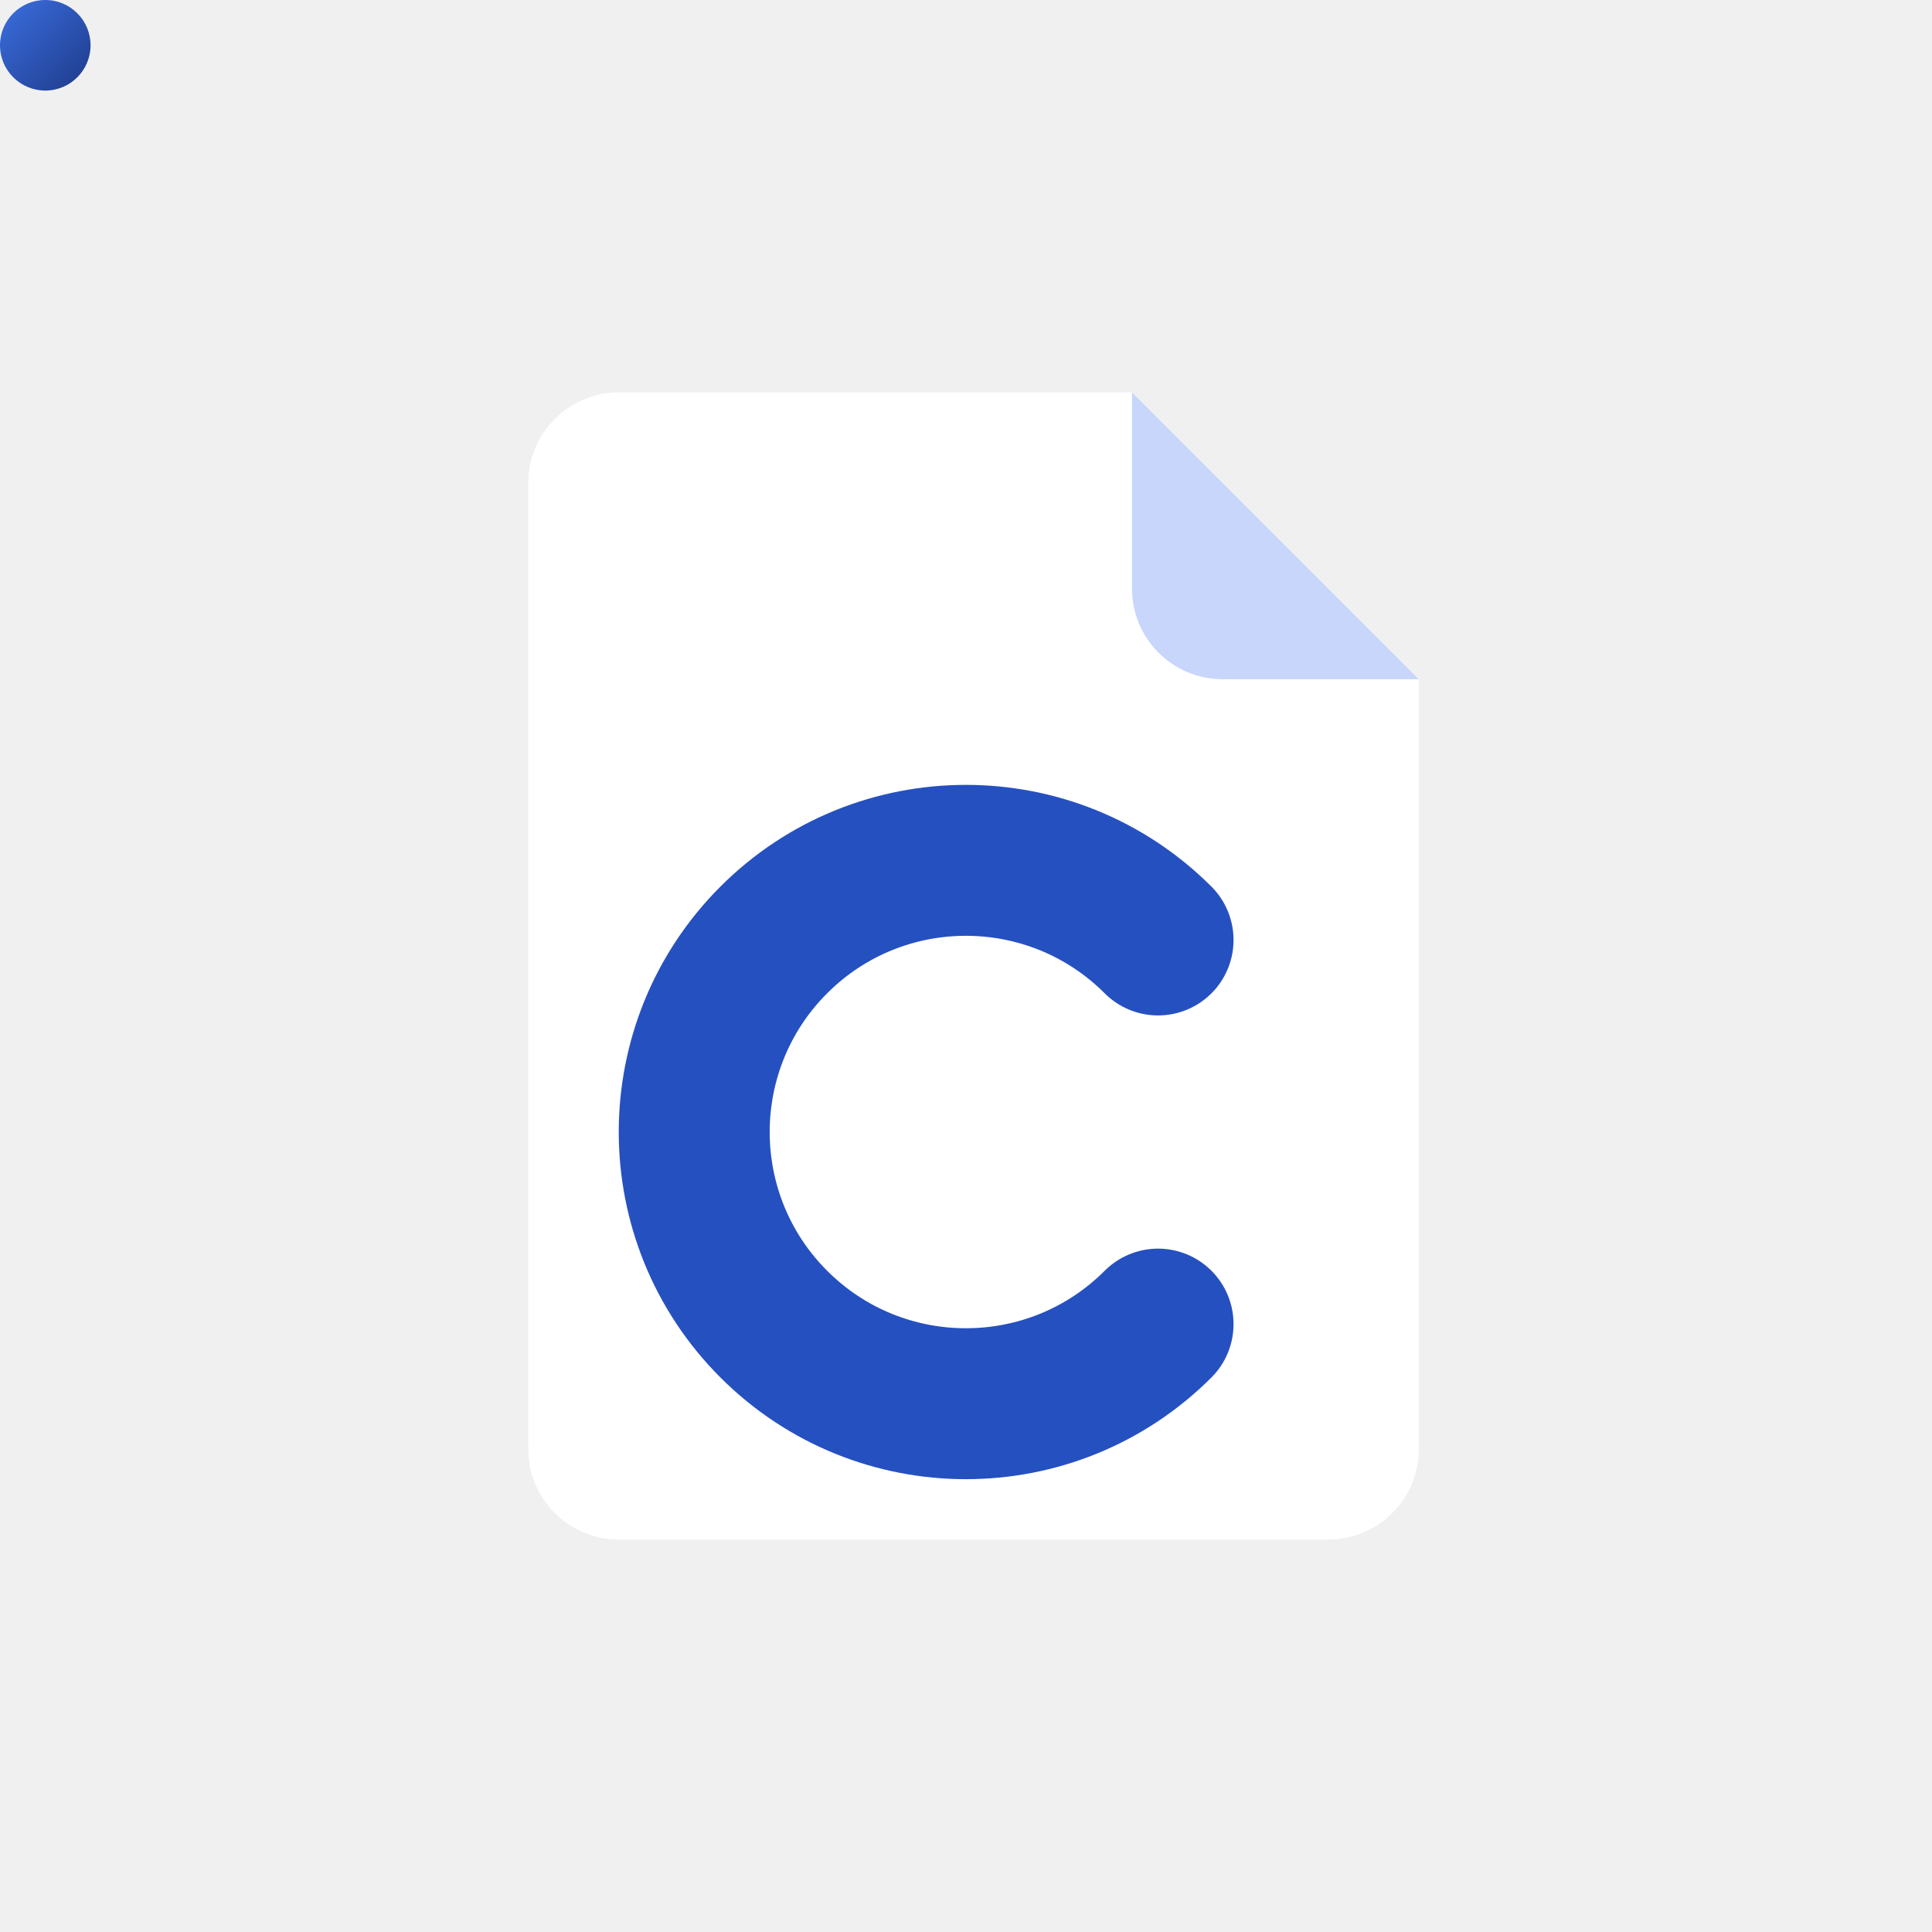
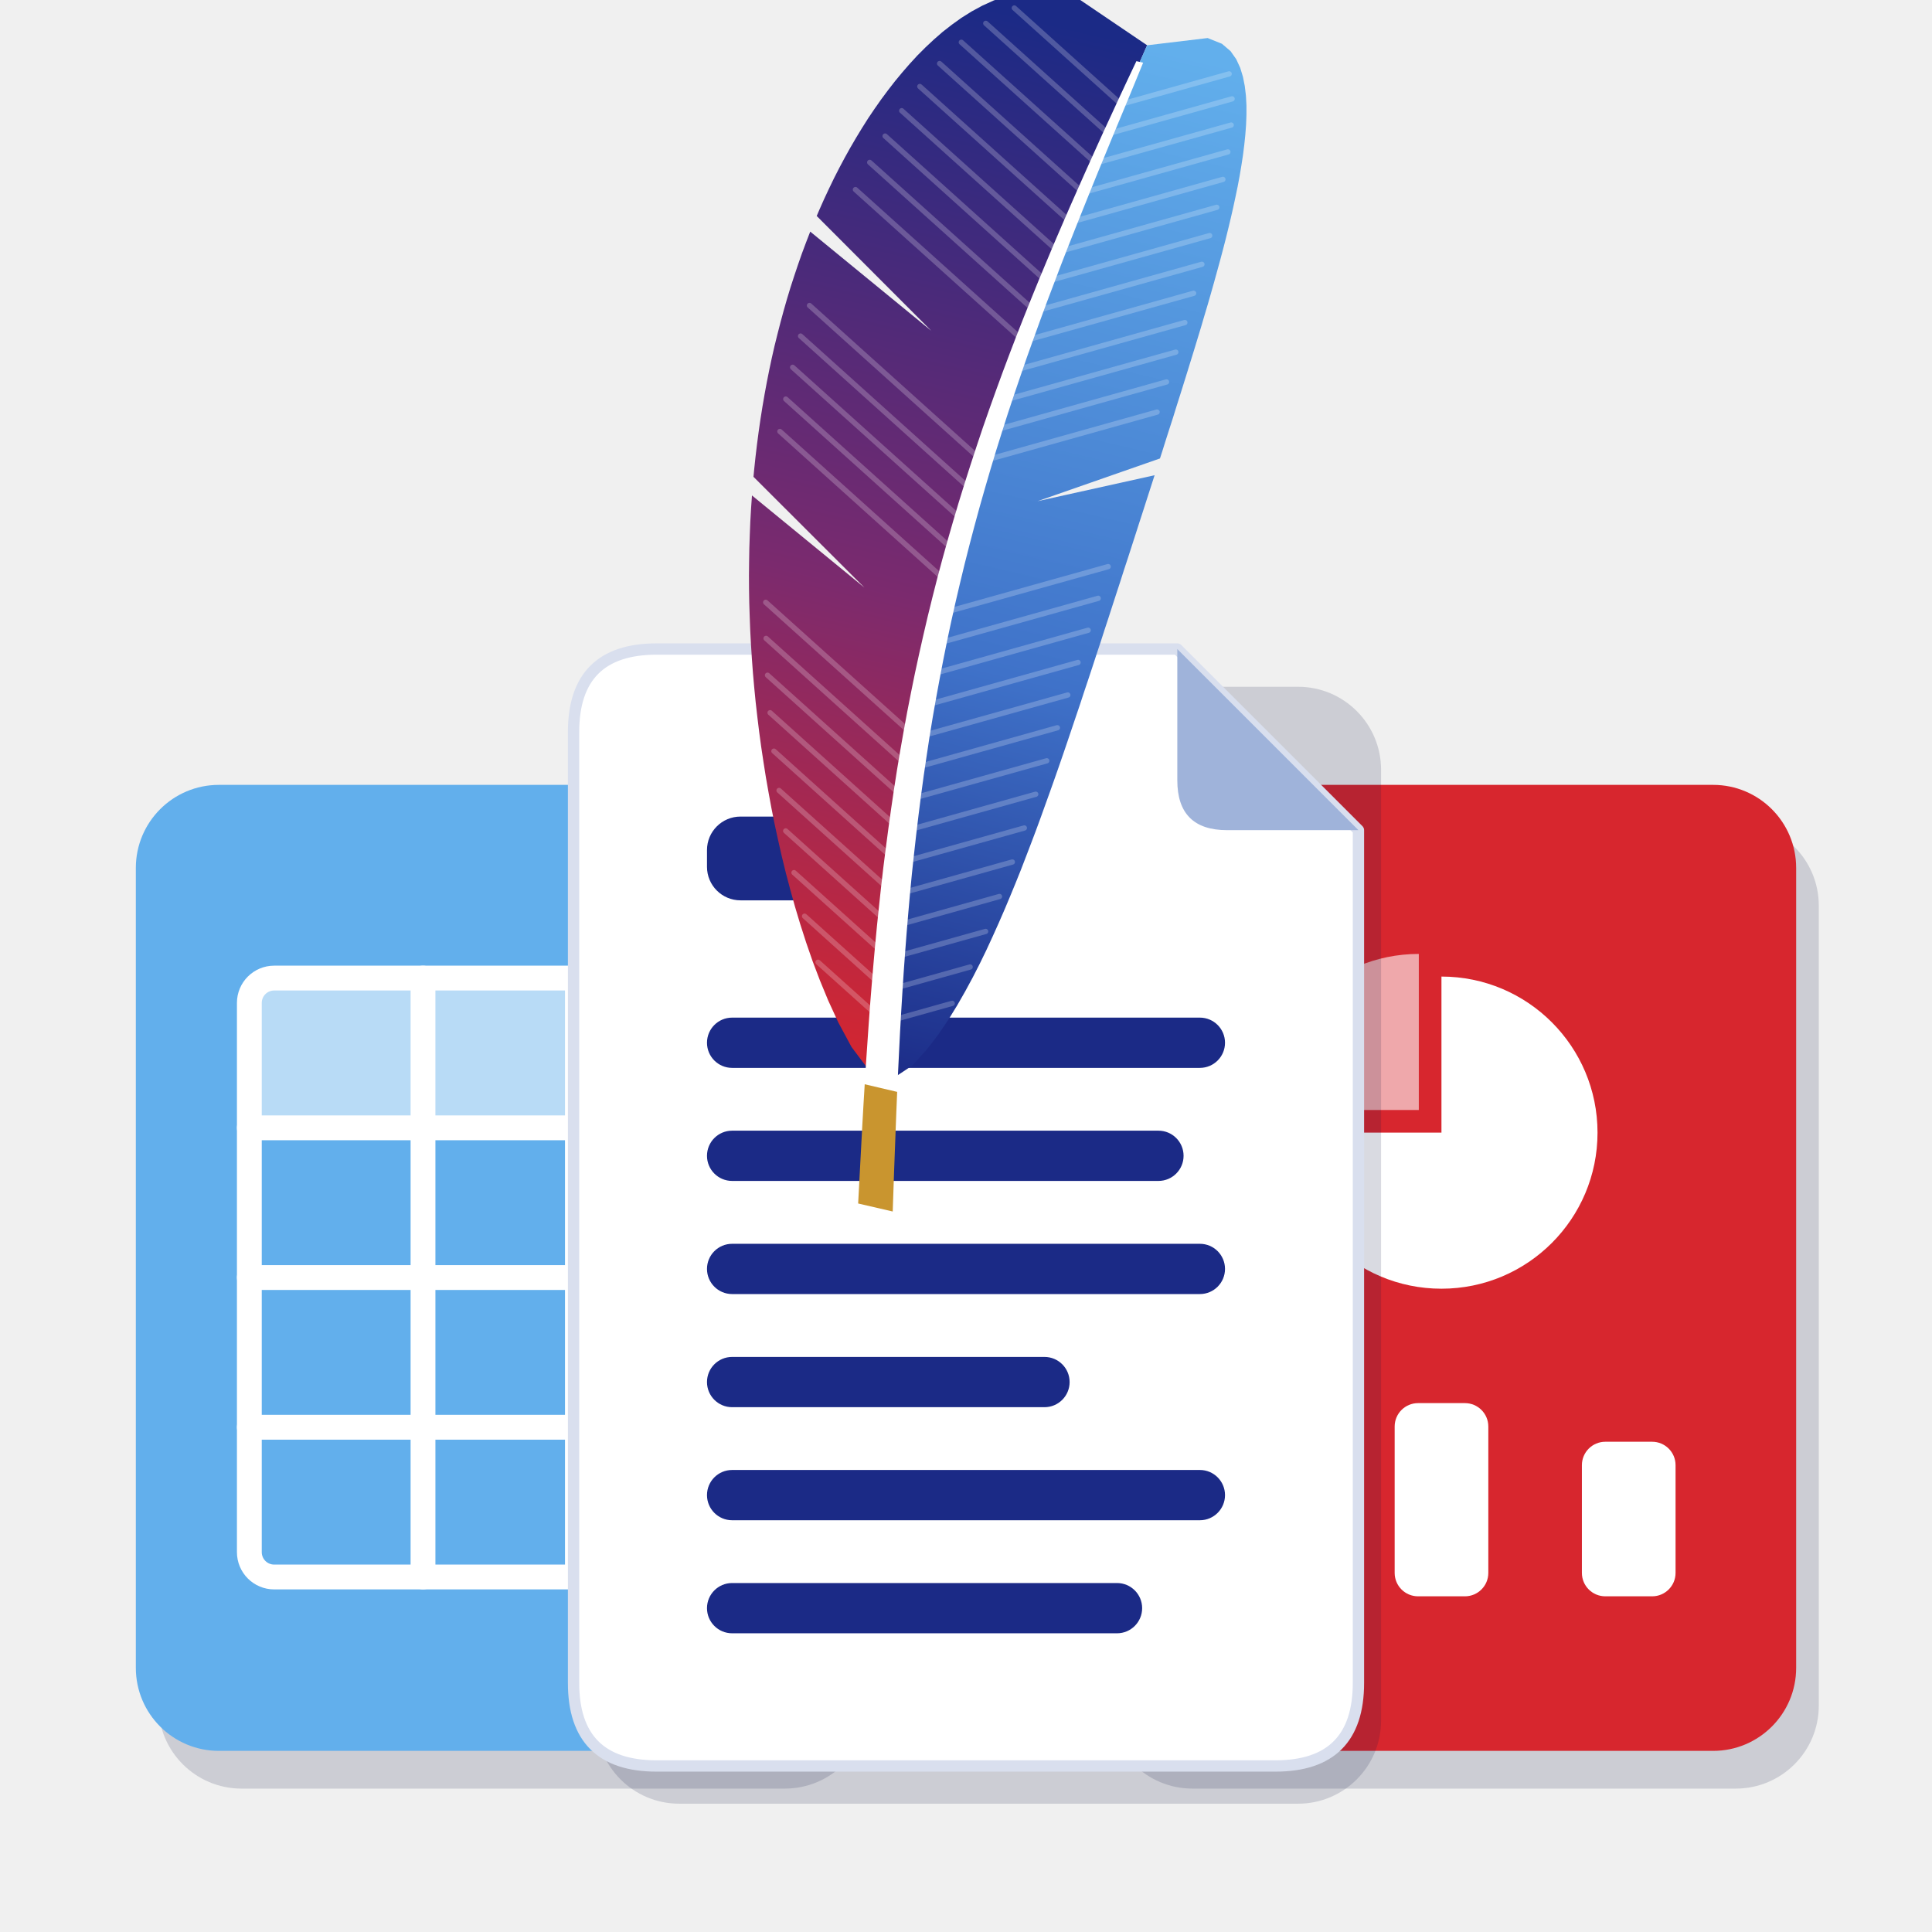
- <svg xmlns="http://www.w3.org/2000/svg" viewBox="0 0 512 512" width="24px" height="24px">
-   <defs>
-     <linearGradient id="li" x1="0" y1="0" x2="1" y2="1">
-       <stop offset="0" stop-color="#3B6FE0" />
-       <stop offset="1" stop-color="#1E3A8A" />
-     </linearGradient>
-   </defs>
-   <rect width="24px" height="24px" rx="112" fill="url(#li)" />
-   <path d="M164 104h136l76 76v204a24 24 0 0 1-24 24H164a24 24 0 0 1-24-24V128a24 24 0 0 1 24-24z" fill="#fff" />
-   <path d="M300 104v52a24 24 0 0 0 24 24h52z" fill="#C7D6FA" />
-   <path d="M306.9 249.1A72 72 0 1 0 306.9 350.9" fill="none" stroke="#2550C0" stroke-width="40" stroke-linecap="round" />
+ <svg xmlns="http://www.w3.org/2000/svg" viewBox="0 0 256 256" width="24px" height="24px">
+   <g transform="translate(0.00 0.00) scale(1)">
+     <defs>
+       <linearGradient id="p10sog73" gradientUnits="userSpaceOnUse" x1="119.6" y1="144.6" x2="152" y2="6">
+         <stop offset="0" stop-color="#D7262E" />
+         <stop offset="0.45" stop-color="#7B2A6E" />
+         <stop offset="1" stop-color="#1B2A86" />
+       </linearGradient>
+       <linearGradient id="p10sog74" gradientUnits="userSpaceOnUse" x1="119.6" y1="144.6" x2="152" y2="6">
+         <stop offset="0" stop-color="#1B2A86" />
+         <stop offset="0.4" stop-color="#3F72C9" />
+         <stop offset="1" stop-color="#62AFEC" />
+       </linearGradient>
+     </defs>
+     <rect x="21" y="109" width="94" height="128" rx="11" fill="#0E1640" opacity="0.16" />
+     <rect x="18" y="104" width="94" height="128" rx="11" fill="#62AFEC" />
+     <rect x="33.04" y="129.6" width="63.92" height="79.36" rx="3.29" fill="none" stroke="#FFFFFF" stroke-width="3.29" stroke-linecap="round" stroke-linejoin="round" />
+     <rect x="33.04" y="129.6" width="63.92" height="19.84" rx="3.29" fill="#FFFFFF" opacity="0.55" />
+     <line x1="56.05" y1="129.6" x2="56.05" y2="208.96" fill="none" stroke="#FFFFFF" stroke-width="3.29" stroke-linecap="round" stroke-linejoin="round" />
+     <line x1="76.51" y1="129.6" x2="76.51" y2="208.96" fill="none" stroke="#FFFFFF" stroke-width="3.29" stroke-linecap="round" stroke-linejoin="round" />
+     <line x1="33.04" y1="149.44" x2="96.96" y2="149.44" fill="none" stroke="#FFFFFF" stroke-width="3.29" stroke-linecap="round" stroke-linejoin="round" />
+     <line x1="33.04" y1="169.28" x2="96.96" y2="169.28" fill="none" stroke="#FFFFFF" stroke-width="3.29" stroke-linecap="round" stroke-linejoin="round" />
+     <line x1="33.04" y1="189.12" x2="96.96" y2="189.12" fill="none" stroke="#FFFFFF" stroke-width="3.29" stroke-linecap="round" stroke-linejoin="round" />
+     <rect x="147" y="109" width="94" height="128" rx="11" fill="#0E1640" opacity="0.16" />
+     <rect x="144" y="104" width="94" height="128" rx="11" fill="#D7262E" />
+     <path d="M191,150.08 V129.4 A20.68,20.68 0 1 1 170.32,150.08 Z" fill="#FFFFFF" />
+     <path d="M188,147.08 H167.32 A20.68,20.68 0 0 1 188,126.4 Z" fill="#FFFFFF" opacity="0.6" />
+     <rect x="159.98" y="196.16" width="12.41" height="15.36" rx="3.1" fill="#FFFFFF" />
+     <rect x="184.8" y="185.92" width="12.41" height="25.6" rx="3.1" fill="#FFFFFF" />
+     <rect x="209.61" y="191.04" width="12.41" height="20.48" rx="3.1" fill="#FFFFFF" />
+     <rect x="79" y="91" width="104" height="148" rx="11" fill="#0E1640" opacity="0.16" />
+     <path d="M87,86 H156 L180,110 V223 Q180,234 169,234 H87 Q76,234 76,223 V97 Q76,86 87,86 Z" fill="#FFFFFF" />
+     <path d="M87,86 H156 L180,110 V223 Q180,234 169,234 H87 Q76,234 76,223 V97 Q76,86 87,86 Z" fill="none" stroke="#D9DFEE" stroke-width="1.5" stroke-linecap="round" stroke-linejoin="round" />
+     <path d="M156,86 V103.4 Q156,110 162.6,110 H180 Z" fill="#9FB3DA" />
+     <rect x="93.68" y="108.2" width="37.75" height="11.1" rx="4.44" fill="#1B2A86" />
+     <rect x="93.68" y="134.84" width="68.64" height="6.66" rx="3.33" fill="#1B2A86" />
+     <rect x="93.68" y="149.82" width="63.15" height="6.66" rx="3.33" fill="#1B2A86" />
+     <rect x="93.68" y="164.81" width="68.64" height="6.66" rx="3.33" fill="#1B2A86" />
+     <rect x="93.68" y="179.8" width="48.05" height="6.66" rx="3.33" fill="#1B2A86" />
+     <rect x="93.68" y="194.78" width="68.64" height="6.66" rx="3.33" fill="#1B2A86" />
+     <rect x="93.68" y="209.76" width="57.66" height="6.66" rx="3.33" fill="#1B2A86" />
+     <polygon points="116.74,143.93 116.83,142.33 116.92,140.72 117.01,139.12 117.11,137.52 117.21,135.92 117.31,134.32 117.42,132.72 117.53,131.12 117.65,129.53 117.77,127.93 117.9,126.34 118.03,124.74 118.17,123.15 118.31,121.56 118.47,119.97 118.62,118.39 118.79,116.8 118.96,115.22 119.14,113.63 119.32,112.05 119.52,110.47 119.72,108.9 119.93,107.32 120.14,105.75 120.37,104.18 120.6,102.61 120.84,101.04 121.09,99.47 121.35,97.91 121.61,96.35 121.89,94.79 122.17,93.23 122.46,91.67 122.76,90.12 123.07,88.57 123.39,87.02 123.72,85.47 124.06,83.92 124.4,82.38 124.76,80.84 125.12,79.3 125.5,77.76 125.88,76.23 126.27,74.7 126.67,73.17 127.08,71.64 127.5,70.11 127.93,68.59 128.37,67.07 128.81,65.55 129.27,64.03 129.73,62.51 130.2,61 130.68,59.49 131.17,57.98 131.66,56.47 132.17,54.96 132.68,53.46 133.2,51.95 133.72,50.45 134.26,48.95 134.8,47.46 135.35,45.96 135.9,44.47 136.47,42.97 137.03,41.48 137.61,39.99 138.19,38.5 138.78,37.02 139.37,35.53 139.97,34.05 140.57,32.56 141.18,31.08 141.79,29.6 142.41,28.12 143.03,26.64 143.65,25.16 144.28,23.68 144.91,22.21 145.54,20.73 146.18,19.26 146.82,17.78 147.46,16.31 148.11,14.84 148.75,13.36 149.4,11.89 150.05,10.42 150.7,8.94 151.35,7.47 152,6 152,6 142.77,-0.25 139.6,-1.04 137.18,-1.16 135.14,-0.94 133.33,-0.51 131.68,0.06 130.16,0.75 128.74,1.52 127.4,2.36 126.13,3.27 124.91,4.22 123.75,5.23 122.64,6.27 121.57,7.34 120.54,8.46 119.55,9.6 118.59,10.76 117.66,11.96 116.76,13.17 115.89,14.41 115.04,15.67 114.23,16.95 113.44,18.25 112.67,19.57 111.93,20.9 111.21,22.25 110.51,23.62 109.84,25.01 109.19,26.4 108.56,27.82 107.95,29.25 108.22,28.62 123.41,43.84 107.36,30.69 106.8,32.14 106.25,33.61 105.73,35.1 105.23,36.59 104.74,38.1 104.28,39.62 103.84,41.16 103.42,42.71 103.02,44.27 102.63,45.84 102.27,47.42 101.93,49.02 101.61,50.63 101.31,52.25 101.03,53.88 100.77,55.52 100.53,57.18 100.31,58.85 100.11,60.53 99.93,62.23 99.77,63.93 99.84,63.18 114.53,77.85 99.64,65.65 99.52,67.38 99.42,69.12 99.35,70.88 99.29,72.65 99.26,74.43 99.24,76.23 99.25,78.04 99.28,79.86 99.34,81.7 99.41,83.55 99.51,85.41 99.63,87.3 99.77,89.19 99.94,91.11 100.13,93.04 100.35,94.98 100.59,96.95 100.86,98.94 101.16,100.94 101.48,102.97 101.84,105.02 102.22,107.09 102.64,109.19 103.1,111.31 103.59,113.47 104.13,115.67 104.72,117.9 105.35,120.17 106.05,122.5 106.82,124.89 107.67,127.35 108.64,129.9 109.75,132.59 111.08,135.48 112.83,138.73 116.74,143.93" fill="url(#p10sog73)" />
+     <polygon points="116.74,143.93 116.83,142.33 116.92,140.72 117.01,139.12 117.11,137.52 117.21,135.92 117.31,134.32 117.42,132.72 117.53,131.12 117.65,129.53 117.77,127.93 117.9,126.34 118.03,124.74 118.17,123.15 118.31,121.56 118.47,119.97 118.62,118.39 118.79,116.8 118.96,115.22 119.14,113.63 119.32,112.05 119.52,110.47 119.72,108.9 119.93,107.32 120.14,105.75 120.37,104.18 120.6,102.61 120.84,101.04 121.09,99.47 121.35,97.91 121.61,96.35 121.89,94.79 122.17,93.23 122.46,91.67 122.76,90.12 123.07,88.57 123.39,87.02 123.72,85.47 124.06,83.92 124.4,82.38 124.76,80.84 125.12,79.3 125.5,77.76 125.88,76.23 126.27,74.7 126.67,73.17 127.08,71.64 127.5,70.11 127.93,68.59 128.37,67.07 128.81,65.55 129.27,64.03 129.73,62.51 130.2,61 130.68,59.49 131.17,57.98 131.66,56.47 132.17,54.96 132.68,53.46 133.2,51.95 133.72,50.45 134.26,48.95 134.8,47.46 135.35,45.96 135.9,44.47 136.47,42.97 137.03,41.48 137.61,39.99 138.19,38.5 138.78,37.02 139.37,35.53 139.97,34.05 140.57,32.56 141.18,31.08 141.79,29.6 142.41,28.12 143.03,26.64 143.65,25.16 144.28,23.68 144.91,22.21 145.54,20.73 146.18,19.26 146.82,17.78 147.46,16.31 148.11,14.84 148.75,13.36 149.4,11.89 150.05,10.42 150.7,8.94 151.35,7.47 152,6 152,6 160.02,5.04 161.91,5.8 163.05,6.77 163.81,7.85 164.34,9 164.7,10.19 164.94,11.41 165.09,12.66 165.16,13.94 165.16,15.24 165.11,16.55 165.01,17.88 164.87,19.22 164.7,20.57 164.49,21.93 164.26,23.3 164,24.69 163.71,26.08 163.41,27.48 163.09,28.88 162.75,30.3 162.4,31.72 162.03,33.15 161.65,34.58 161.25,36.03 160.85,37.48 160.44,38.93 160.02,40.39 159.58,41.86 159.15,43.33 158.7,44.81 158.25,46.29 157.79,47.78 157.33,49.27 156.86,50.78 156.39,52.28 155.91,53.79 155.44,55.31 154.95,56.83 154.46,58.36 153.98,59.89 153.48,61.43 153.7,60.75 137.48,66.41 152.99,62.97 152.49,64.52 151.99,66.07 151.49,67.63 150.98,69.2 150.48,70.76 149.97,72.34 149.46,73.92 148.94,75.5 148.43,77.1 147.91,78.69 147.39,80.29 146.87,81.9 146.34,83.51 145.82,85.13 145.28,86.75 144.75,88.38 144.21,90.01 143.66,91.65 143.12,93.3 142.56,94.95 142,96.61 141.44,98.27 140.87,99.94 140.29,101.62 139.7,103.3 139.1,104.99 138.49,106.68 137.88,108.38 137.25,110.09 136.6,111.81 135.94,113.53 135.27,115.27 134.57,117.01 133.85,118.76 133.11,120.52 132.34,122.29 131.54,124.07 130.71,125.87 129.83,127.68 128.9,129.5 127.9,131.35 126.83,133.22 125.66,135.12 124.34,137.07 122.81,139.07 120.87,141.2 116.74,143.93" fill="url(#p10sog74)" />
+     <line x1="117.24" y1="135.45" x2="108.39" y2="127.5" fill="none" stroke="#FFFFFF" stroke-width="0.7" stroke-linecap="round" stroke-linejoin="round" opacity="0.22" />
+     <line x1="117.52" y1="131.22" x2="106.61" y2="121.4" fill="none" stroke="#FFFFFF" stroke-width="0.7" stroke-linecap="round" stroke-linejoin="round" opacity="0.22" />
+     <line x1="117.84" y1="126.99" x2="105.21" y2="115.63" fill="none" stroke="#FFFFFF" stroke-width="0.7" stroke-linecap="round" stroke-linejoin="round" opacity="0.22" />
+     <line x1="118.2" y1="122.78" x2="104.11" y2="110.1" fill="none" stroke="#FFFFFF" stroke-width="0.7" stroke-linecap="round" stroke-linejoin="round" opacity="0.22" />
+     <line x1="118.61" y1="118.57" x2="103.23" y2="104.74" fill="none" stroke="#FFFFFF" stroke-width="0.7" stroke-linecap="round" stroke-linejoin="round" opacity="0.22" />
+     <line x1="119.05" y1="114.38" x2="102.55" y2="99.53" fill="none" stroke="#FFFFFF" stroke-width="0.7" stroke-linecap="round" stroke-linejoin="round" opacity="0.22" />
+     <line x1="119.55" y1="110.2" x2="102.04" y2="94.44" fill="none" stroke="#FFFFFF" stroke-width="0.7" stroke-linecap="round" stroke-linejoin="round" opacity="0.22" />
+     <line x1="120.1" y1="106.02" x2="101.7" y2="89.47" fill="none" stroke="#FFFFFF" stroke-width="0.7" stroke-linecap="round" stroke-linejoin="round" opacity="0.22" />
+     <line x1="120.71" y1="101.87" x2="101.51" y2="84.59" fill="none" stroke="#FFFFFF" stroke-width="0.7" stroke-linecap="round" stroke-linejoin="round" opacity="0.22" />
+     <line x1="121.38" y1="97.72" x2="101.46" y2="79.81" fill="none" stroke="#FFFFFF" stroke-width="0.7" stroke-linecap="round" stroke-linejoin="round" opacity="0.22" />
+     <line x1="125.63" y1="77.22" x2="103.34" y2="57.17" fill="none" stroke="#FFFFFF" stroke-width="0.7" stroke-linecap="round" stroke-linejoin="round" opacity="0.22" />
+     <line x1="126.67" y1="73.17" x2="104.12" y2="52.88" fill="none" stroke="#FFFFFF" stroke-width="0.7" stroke-linecap="round" stroke-linejoin="round" opacity="0.22" />
+     <line x1="127.78" y1="69.13" x2="105.03" y2="48.67" fill="none" stroke="#FFFFFF" stroke-width="0.7" stroke-linecap="round" stroke-linejoin="round" opacity="0.22" />
+     <line x1="128.94" y1="65.1" x2="106.08" y2="44.53" fill="none" stroke="#FFFFFF" stroke-width="0.7" stroke-linecap="round" stroke-linejoin="round" opacity="0.22" />
+     <line x1="130.17" y1="61.09" x2="107.26" y2="40.48" fill="none" stroke="#FFFFFF" stroke-width="0.7" stroke-linecap="round" stroke-linejoin="round" opacity="0.22" />
+     <line x1="135.64" y1="45.17" x2="113.35" y2="25.12" fill="none" stroke="#FFFFFF" stroke-width="0.7" stroke-linecap="round" stroke-linejoin="round" opacity="0.22" />
+     <line x1="137.14" y1="41.22" x2="115.24" y2="21.52" fill="none" stroke="#FFFFFF" stroke-width="0.7" stroke-linecap="round" stroke-linejoin="round" opacity="0.22" />
+     <line x1="138.67" y1="37.28" x2="117.28" y2="18.03" fill="none" stroke="#FFFFFF" stroke-width="0.7" stroke-linecap="round" stroke-linejoin="round" opacity="0.22" />
+     <line x1="140.25" y1="33.35" x2="119.48" y2="14.67" fill="none" stroke="#FFFFFF" stroke-width="0.7" stroke-linecap="round" stroke-linejoin="round" opacity="0.22" />
+     <line x1="141.86" y1="29.43" x2="121.88" y2="11.46" fill="none" stroke="#FFFFFF" stroke-width="0.7" stroke-linecap="round" stroke-linejoin="round" opacity="0.22" />
+     <line x1="143.5" y1="25.51" x2="124.5" y2="8.42" fill="none" stroke="#FFFFFF" stroke-width="0.7" stroke-linecap="round" stroke-linejoin="round" opacity="0.22" />
+     <line x1="145.17" y1="21.6" x2="127.38" y2="5.6" fill="none" stroke="#FFFFFF" stroke-width="0.7" stroke-linecap="round" stroke-linejoin="round" opacity="0.22" />
+     <line x1="146.86" y1="17.7" x2="130.62" y2="3.09" fill="none" stroke="#FFFFFF" stroke-width="0.7" stroke-linecap="round" stroke-linejoin="round" opacity="0.22" />
+     <line x1="148.56" y1="13.8" x2="134.4" y2="1.06" fill="none" stroke="#FFFFFF" stroke-width="0.7" stroke-linecap="round" stroke-linejoin="round" opacity="0.22" />
+     <line x1="117.24" y1="135.45" x2="126.17" y2="132.95" fill="none" stroke="#FFFFFF" stroke-width="0.7" stroke-linecap="round" stroke-linejoin="round" opacity="0.22" />
+     <line x1="117.52" y1="131.22" x2="128.55" y2="128.13" fill="none" stroke="#FFFFFF" stroke-width="0.7" stroke-linecap="round" stroke-linejoin="round" opacity="0.22" />
+     <line x1="117.84" y1="126.99" x2="130.6" y2="123.42" fill="none" stroke="#FFFFFF" stroke-width="0.7" stroke-linecap="round" stroke-linejoin="round" opacity="0.22" />
+     <line x1="118.2" y1="122.78" x2="132.44" y2="118.79" fill="none" stroke="#FFFFFF" stroke-width="0.7" stroke-linecap="round" stroke-linejoin="round" opacity="0.22" />
+     <line x1="118.61" y1="118.57" x2="134.14" y2="114.22" fill="none" stroke="#FFFFFF" stroke-width="0.7" stroke-linecap="round" stroke-linejoin="round" opacity="0.22" />
+     <line x1="119.05" y1="114.38" x2="135.73" y2="109.71" fill="none" stroke="#FFFFFF" stroke-width="0.7" stroke-linecap="round" stroke-linejoin="round" opacity="0.22" />
+     <line x1="119.55" y1="110.2" x2="137.24" y2="105.24" fill="none" stroke="#FFFFFF" stroke-width="0.7" stroke-linecap="round" stroke-linejoin="round" opacity="0.22" />
+     <line x1="120.1" y1="106.02" x2="138.7" y2="100.81" fill="none" stroke="#FFFFFF" stroke-width="0.7" stroke-linecap="round" stroke-linejoin="round" opacity="0.22" />
+     <line x1="120.71" y1="101.87" x2="140.11" y2="96.43" fill="none" stroke="#FFFFFF" stroke-width="0.7" stroke-linecap="round" stroke-linejoin="round" opacity="0.22" />
+     <line x1="121.38" y1="97.72" x2="141.49" y2="92.09" fill="none" stroke="#FFFFFF" stroke-width="0.7" stroke-linecap="round" stroke-linejoin="round" opacity="0.22" />
+     <line x1="122.1" y1="93.59" x2="142.85" y2="87.78" fill="none" stroke="#FFFFFF" stroke-width="0.7" stroke-linecap="round" stroke-linejoin="round" opacity="0.22" />
+     <line x1="122.89" y1="89.48" x2="144.19" y2="83.51" fill="none" stroke="#FFFFFF" stroke-width="0.7" stroke-linecap="round" stroke-linejoin="round" opacity="0.22" />
+     <line x1="123.74" y1="85.38" x2="145.52" y2="79.28" fill="none" stroke="#FFFFFF" stroke-width="0.7" stroke-linecap="round" stroke-linejoin="round" opacity="0.22" />
+     <line x1="124.65" y1="81.29" x2="146.84" y2="75.08" fill="none" stroke="#FFFFFF" stroke-width="0.7" stroke-linecap="round" stroke-linejoin="round" opacity="0.22" />
+     <line x1="130.17" y1="61.09" x2="153.32" y2="54.6" fill="none" stroke="#FFFFFF" stroke-width="0.7" stroke-linecap="round" stroke-linejoin="round" opacity="0.22" />
+     <line x1="131.46" y1="57.09" x2="154.57" y2="50.61" fill="none" stroke="#FFFFFF" stroke-width="0.7" stroke-linecap="round" stroke-linejoin="round" opacity="0.22" />
+     <line x1="132.8" y1="53.1" x2="155.8" y2="46.66" fill="none" stroke="#FFFFFF" stroke-width="0.7" stroke-linecap="round" stroke-linejoin="round" opacity="0.22" />
+     <line x1="134.2" y1="49.13" x2="157" y2="42.74" fill="none" stroke="#FFFFFF" stroke-width="0.7" stroke-linecap="round" stroke-linejoin="round" opacity="0.22" />
+     <line x1="135.64" y1="45.17" x2="158.16" y2="38.86" fill="none" stroke="#FFFFFF" stroke-width="0.7" stroke-linecap="round" stroke-linejoin="round" opacity="0.22" />
+     <line x1="137.14" y1="41.22" x2="159.26" y2="35.02" fill="none" stroke="#FFFFFF" stroke-width="0.7" stroke-linecap="round" stroke-linejoin="round" opacity="0.22" />
+     <line x1="138.67" y1="37.28" x2="160.29" y2="31.22" fill="none" stroke="#FFFFFF" stroke-width="0.7" stroke-linecap="round" stroke-linejoin="round" opacity="0.22" />
+     <line x1="140.25" y1="33.35" x2="161.23" y2="27.47" fill="none" stroke="#FFFFFF" stroke-width="0.7" stroke-linecap="round" stroke-linejoin="round" opacity="0.22" />
+     <line x1="141.86" y1="29.43" x2="162.04" y2="23.77" fill="none" stroke="#FFFFFF" stroke-width="0.7" stroke-linecap="round" stroke-linejoin="round" opacity="0.22" />
+     <line x1="143.5" y1="25.51" x2="162.7" y2="20.13" fill="none" stroke="#FFFFFF" stroke-width="0.7" stroke-linecap="round" stroke-linejoin="round" opacity="0.22" />
+     <line x1="145.17" y1="21.6" x2="163.14" y2="16.57" fill="none" stroke="#FFFFFF" stroke-width="0.7" stroke-linecap="round" stroke-linejoin="round" opacity="0.22" />
+     <line x1="146.86" y1="17.7" x2="163.26" y2="13.1" fill="none" stroke="#FFFFFF" stroke-width="0.7" stroke-linecap="round" stroke-linejoin="round" opacity="0.22" />
+     <line x1="148.56" y1="13.8" x2="162.87" y2="9.79" fill="none" stroke="#FFFFFF" stroke-width="0.7" stroke-linecap="round" stroke-linejoin="round" opacity="0.22" />
+     <polygon points="114.58,143.67 114.74,141.04 114.92,138.42 115.1,135.79 115.29,133.17 115.5,130.55 115.72,127.94 115.95,125.33 116.2,122.72 116.47,120.12 116.75,117.51 117.05,114.92 117.38,112.33 117.72,109.74 118.08,107.16 118.46,104.58 118.86,102.01 119.29,99.44 119.74,96.88 120.21,94.33 120.71,91.78 121.23,89.23 121.78,86.69 122.35,84.16 122.94,81.63 123.56,79.11 124.2,76.6 124.87,74.09 125.57,71.58 126.29,69.08 127.03,66.59 127.8,64.1 128.59,61.62 129.4,59.15 130.23,56.67 131.09,54.21 131.97,51.75 132.87,49.29 133.79,46.84 134.73,44.39 135.69,41.95 136.67,39.51 137.66,37.08 138.67,34.65 139.69,32.22 140.73,29.8 141.78,27.38 142.85,24.96 143.92,22.55 145.01,20.13 146.1,17.72 147.21,15.32 148.32,12.91 149.44,10.51 150.58,8.1 151.47,8.31 150.47,10.75 149.47,13.18 148.46,15.61 147.45,18.04 146.45,20.47 145.45,22.9 144.46,25.34 143.48,27.78 142.51,30.21 141.54,32.66 140.59,35.1 139.66,37.55 138.73,40 137.83,42.45 136.94,44.91 136.06,47.37 135.21,49.84 134.37,52.31 133.55,54.78 132.76,57.26 131.98,59.75 131.23,62.24 130.5,64.74 129.79,67.24 129.11,69.74 128.45,72.25 127.81,74.77 127.2,77.3 126.61,79.82 126.04,82.36 125.5,84.9 124.99,87.44 124.5,90 124.03,92.55 123.58,95.11 123.16,97.68 122.77,100.26 122.39,102.83 122.04,105.42 121.71,108.01 121.4,110.6 121.11,113.2 120.83,115.8 120.58,118.41 120.35,121.02 120.13,123.64 119.93,126.26 119.74,128.88 119.57,131.51 119.41,134.13 119.26,136.77 119.13,139.4 119,142.04 118.88,144.68" fill="#FFFFFF" />
+     <polygon points="113.71,159.47 113.85,156.83 113.99,154.2 114.13,151.56 114.27,148.93 114.42,146.3 114.58,143.67 118.88,144.68 118.77,147.32 118.67,149.96 118.57,152.6 118.47,155.25 118.38,157.89 118.29,160.53" fill="#C9952F" />
+   </g>
</svg>
